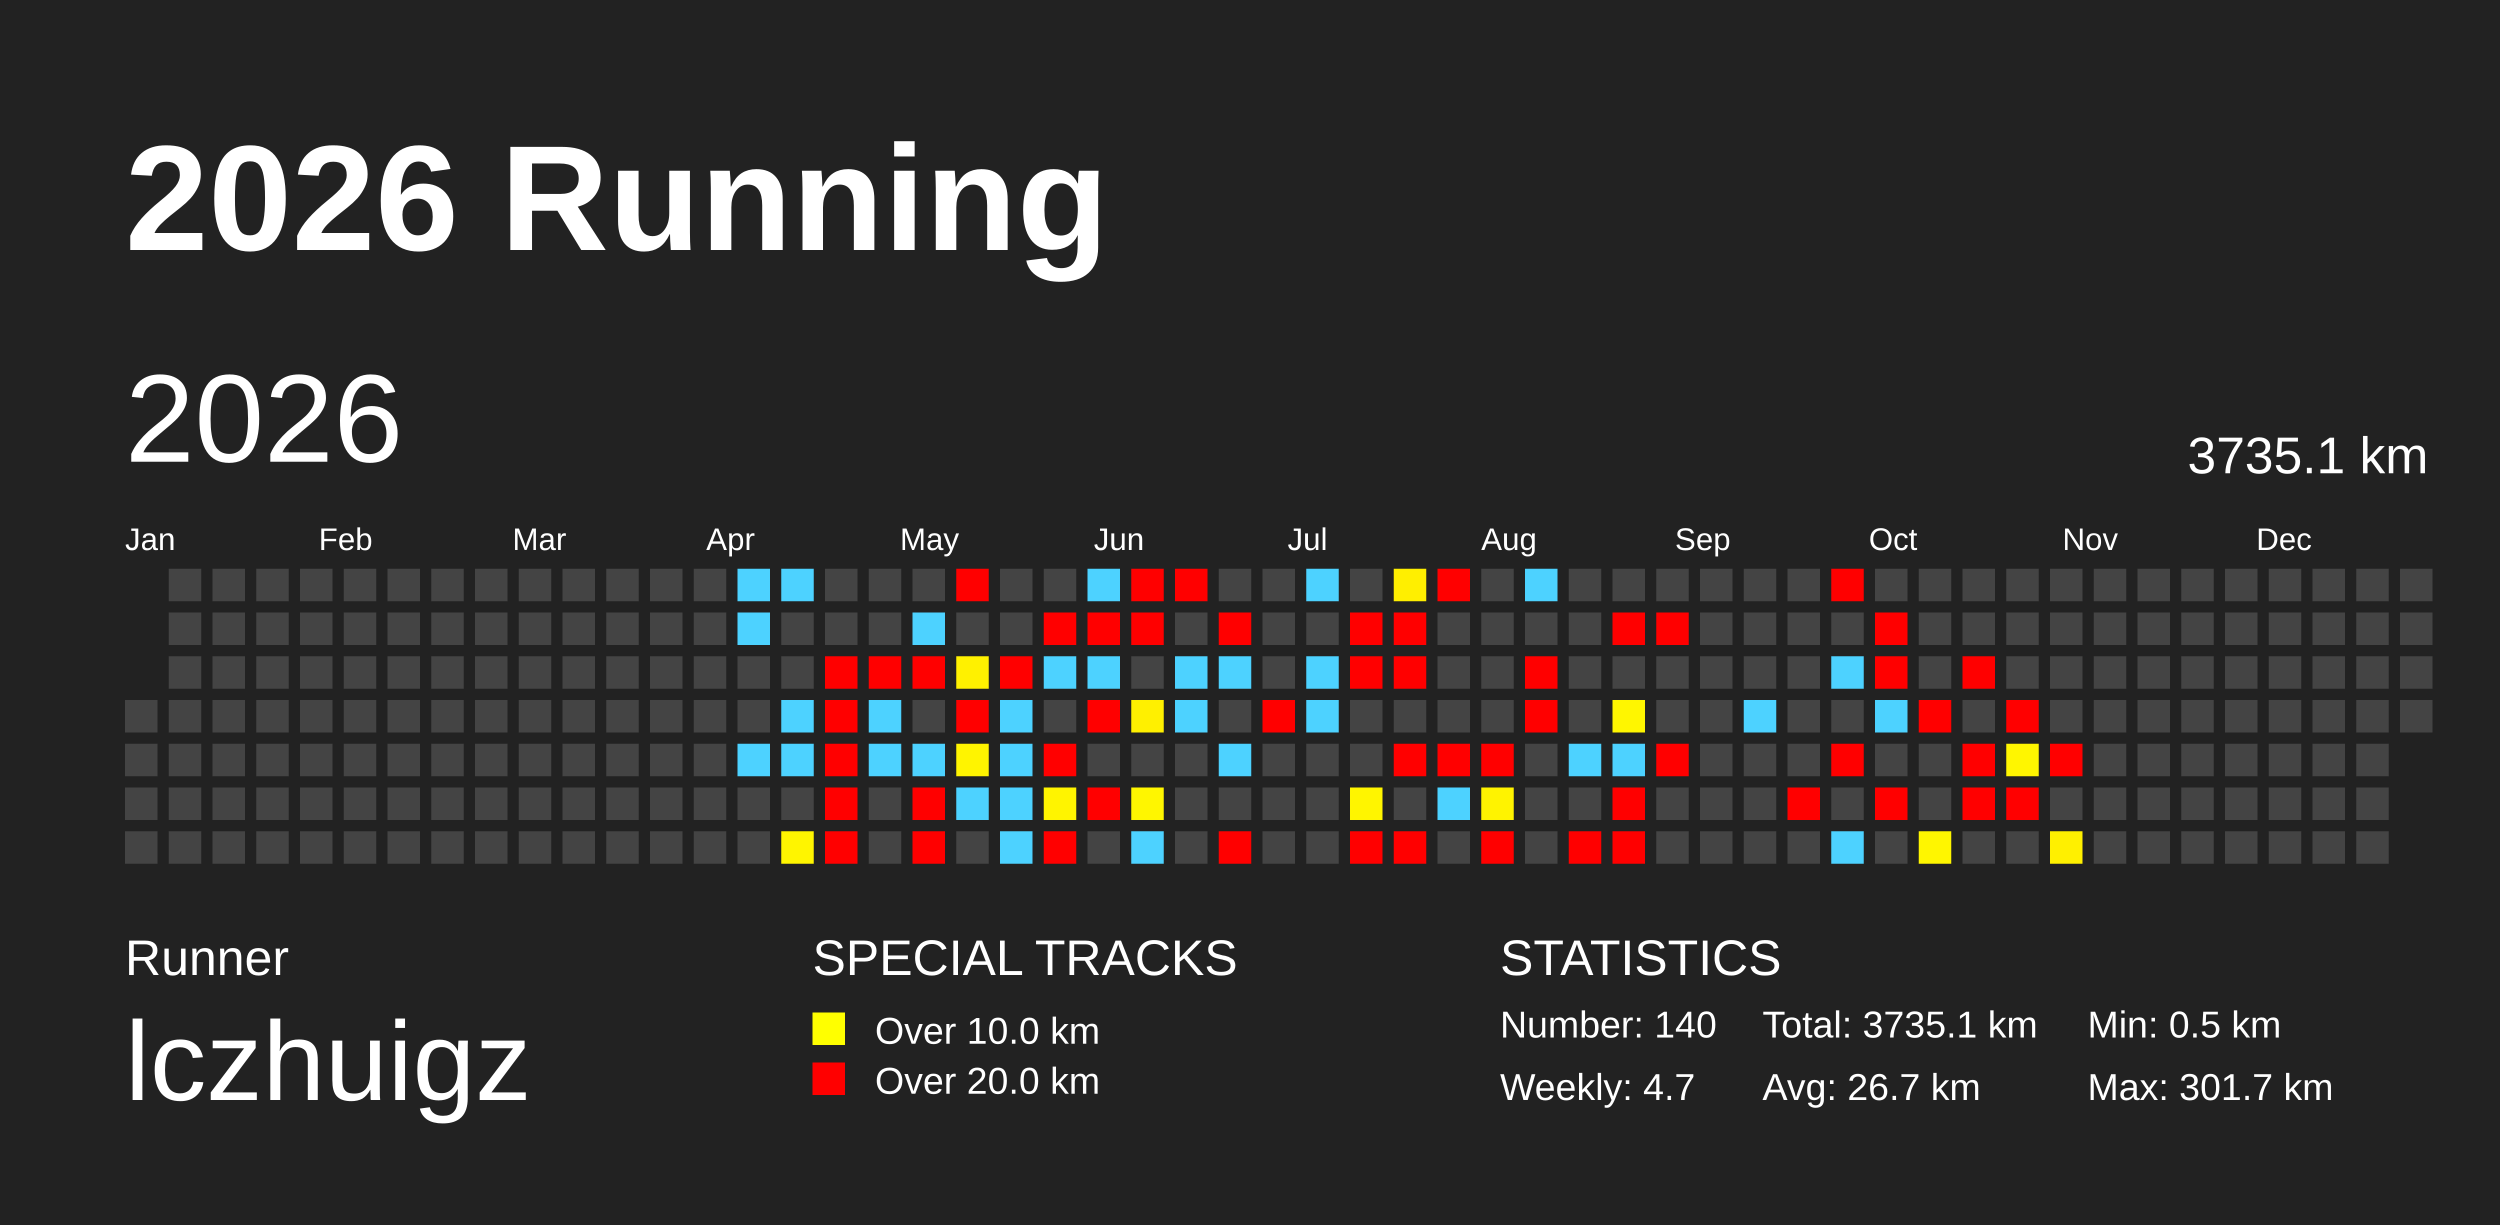
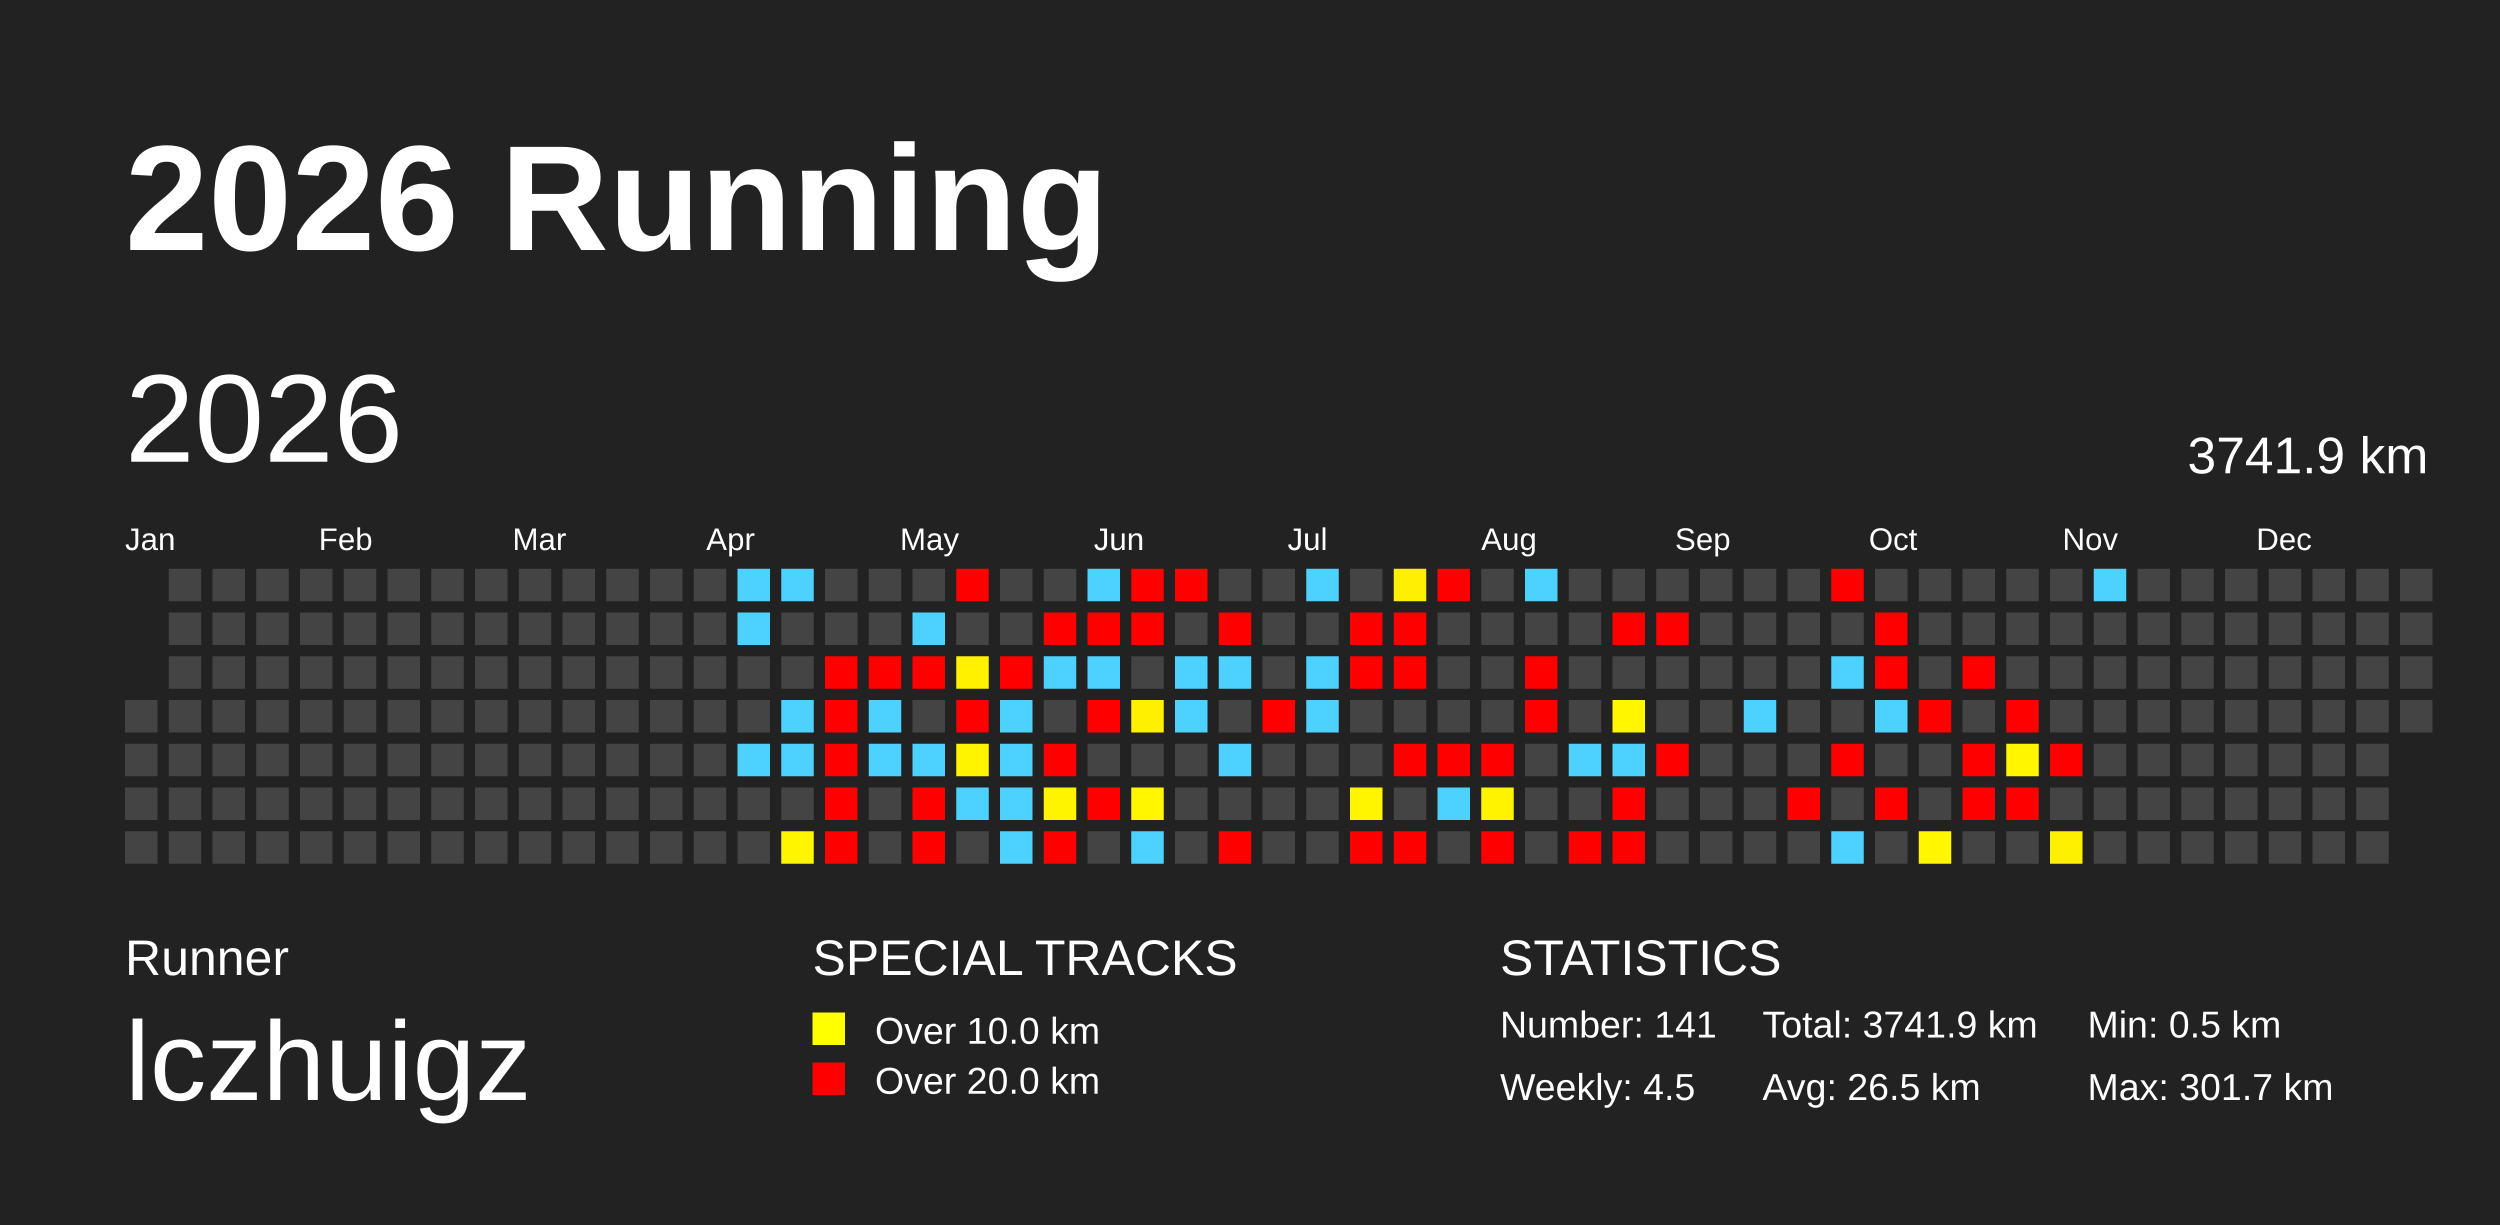
<svg xmlns="http://www.w3.org/2000/svg" baseProfile="full" height="98mm" version="1.1" viewBox="0,0,200,98" width="200mm">
  <defs>
    <pattern height="2" id="indoor-stripe" patternUnits="userSpaceOnUse" width="2">
      <line stroke="white" stroke-opacity="0.45" stroke-width="0.5" x1="0" x2="2" y1="2" y2="0" />
    </pattern>
  </defs>
  <rect fill="#222222" height="98" width="200" x="0" y="0" />
  <text fill="#FFFFFF" style="font-size:12px; font-family:Arial; font-weight:bold;" x="10" y="20">2026 Running</text>
  <text fill="#FFFFFF" style="font-size:4px; font-family:Arial" x="10" y="78">Runner</text>
  <text fill="#FFFFFF" style="font-size:9px; font-family:Arial" x="10" y="88">lczhuigz</text>
  <text fill="#FFFFFF" style="font-size:4px; font-family:Arial" x="65" y="78">SPECIAL TRACKS</text>
  <rect fill="yellow" height="2.6" width="2.6" x="65" y="81" />
  <text fill="#FFFFFF" style="font-size:3px; font-family:Arial" x="70" y="83.5">Over 10.0 km</text>
  <rect fill="red" height="2.6" width="2.6" x="65" y="85" />
  <text fill="#FFFFFF" style="font-size:3px; font-family:Arial" x="70" y="87.5">Over 20.0 km</text>
  <text fill="#FFFFFF" style="font-size:4px; font-family:Arial" x="120" y="78">STATISTICS</text>
-   <text fill="#FFFFFF" style="font-size:3px; font-family:Arial" x="120" y="83">Number: 140</text>
-   <text fill="#FFFFFF" style="font-size:3px; font-family:Arial" x="120" y="88">Weekly: 4.7</text>
-   <text fill="#FFFFFF" style="font-size:3px; font-family:Arial" x="141" y="83">Total: 3735.1 km</text>
-   <text fill="#FFFFFF" style="font-size:3px; font-family:Arial" x="141" y="88">Avg: 26.7 km</text>
+   <text fill="#FFFFFF" style="font-size:3px; font-family:Arial" x="120" y="83">Number: 141</text>
+   <text fill="#FFFFFF" style="font-size:3px; font-family:Arial" x="120" y="88">Weekly: 4.5</text>
+   <text fill="#FFFFFF" style="font-size:3px; font-family:Arial" x="141" y="83">Total: 3741.9 km</text>
+   <text fill="#FFFFFF" style="font-size:3px; font-family:Arial" x="141" y="88">Avg: 26.5 km</text>
  <text fill="#FFFFFF" style="font-size:3px; font-family:Arial" x="167" y="83">Min: 0.5 km</text>
  <text fill="#FFFFFF" style="font-size:3px; font-family:Arial" x="167" y="88">Max: 301.7 km</text>
  <text dominant-baseline="hanging" fill="#FFFFFF" style="font-size:10.0px; font-family:Arial;" x="10" y="30">2026</text>
-   <text dominant-baseline="hanging" fill="#FFFFFF" style="font-size:4.125px; font-family:Arial;" x="175" y="35">3735.1 km</text>
+   <text dominant-baseline="hanging" fill="#FFFFFF" style="font-size:4.125px; font-family:Arial;" x="175" y="35">3741.9 km</text>
  <text fill="#FFFFFF" style="font-size:2.5px; font-family:Arial" x="10.0" y="44">Jan</text>
  <text fill="#FFFFFF" style="font-size:2.5px; font-family:Arial" x="25.5" y="44">Feb</text>
  <text fill="#FFFFFF" style="font-size:2.5px; font-family:Arial" x="41.0" y="44">Mar</text>
  <text fill="#FFFFFF" style="font-size:2.5px; font-family:Arial" x="56.5" y="44">Apr</text>
  <text fill="#FFFFFF" style="font-size:2.5px; font-family:Arial" x="72.0" y="44">May</text>
  <text fill="#FFFFFF" style="font-size:2.5px; font-family:Arial" x="87.5" y="44">Jun</text>
  <text fill="#FFFFFF" style="font-size:2.5px; font-family:Arial" x="103.0" y="44">Jul</text>
  <text fill="#FFFFFF" style="font-size:2.5px; font-family:Arial" x="118.5" y="44">Aug</text>
  <text fill="#FFFFFF" style="font-size:2.5px; font-family:Arial" x="134.0" y="44">Sep</text>
  <text fill="#FFFFFF" style="font-size:2.5px; font-family:Arial" x="149.5" y="44">Oct</text>
  <text fill="#FFFFFF" style="font-size:2.5px; font-family:Arial" x="165.0" y="44">Nov</text>
  <text fill="#FFFFFF" style="font-size:2.5px; font-family:Arial" x="180.5" y="44">Dec</text>
  <rect fill="#444444" height="2.6" width="2.6" x="10.0" y="56.0" />
  <rect fill="#444444" height="2.6" width="2.6" x="10.0" y="59.5" />
  <rect fill="#444444" height="2.6" width="2.6" x="10.0" y="63.0" />
  <rect fill="#444444" height="2.6" width="2.6" x="10.0" y="66.5" />
  <rect fill="#444444" height="2.6" width="2.6" x="13.5" y="45.5" />
  <rect fill="#444444" height="2.6" width="2.6" x="13.5" y="49.0" />
  <rect fill="#444444" height="2.6" width="2.6" x="13.5" y="52.5" />
  <rect fill="#444444" height="2.6" width="2.6" x="13.5" y="56.0" />
  <rect fill="#444444" height="2.6" width="2.6" x="13.5" y="59.5" />
  <rect fill="#444444" height="2.6" width="2.6" x="13.5" y="63.0" />
  <rect fill="#444444" height="2.6" width="2.6" x="13.5" y="66.5" />
  <rect fill="#444444" height="2.6" width="2.6" x="17.0" y="45.5" />
  <rect fill="#444444" height="2.6" width="2.6" x="17.0" y="49.0" />
  <rect fill="#444444" height="2.6" width="2.6" x="17.0" y="52.5" />
  <rect fill="#444444" height="2.6" width="2.6" x="17.0" y="56.0" />
  <rect fill="#444444" height="2.6" width="2.6" x="17.0" y="59.5" />
  <rect fill="#444444" height="2.6" width="2.6" x="17.0" y="63.0" />
  <rect fill="#444444" height="2.6" width="2.6" x="17.0" y="66.5" />
  <rect fill="#444444" height="2.6" width="2.6" x="20.5" y="45.5" />
  <rect fill="#444444" height="2.6" width="2.6" x="20.5" y="49.0" />
  <rect fill="#444444" height="2.6" width="2.6" x="20.5" y="52.5" />
  <rect fill="#444444" height="2.6" width="2.6" x="20.5" y="56.0" />
  <rect fill="#444444" height="2.6" width="2.6" x="20.5" y="59.5" />
  <rect fill="#444444" height="2.6" width="2.6" x="20.5" y="63.0" />
  <rect fill="#444444" height="2.6" width="2.6" x="20.5" y="66.5" />
  <rect fill="#444444" height="2.6" width="2.6" x="24.0" y="45.5" />
  <rect fill="#444444" height="2.6" width="2.6" x="24.0" y="49.0" />
  <rect fill="#444444" height="2.6" width="2.6" x="24.0" y="52.5" />
  <rect fill="#444444" height="2.6" width="2.6" x="24.0" y="56.0" />
  <rect fill="#444444" height="2.6" width="2.6" x="24.0" y="59.5" />
  <rect fill="#444444" height="2.6" width="2.6" x="24.0" y="63.0" />
  <rect fill="#444444" height="2.6" width="2.6" x="24.0" y="66.5" />
  <rect fill="#444444" height="2.6" width="2.6" x="27.5" y="45.5" />
  <rect fill="#444444" height="2.6" width="2.6" x="27.5" y="49.0" />
  <rect fill="#444444" height="2.6" width="2.6" x="27.5" y="52.5" />
  <rect fill="#444444" height="2.6" width="2.6" x="27.5" y="56.0" />
  <rect fill="#444444" height="2.6" width="2.6" x="27.5" y="59.5" />
  <rect fill="#444444" height="2.6" width="2.6" x="27.5" y="63.0" />
  <rect fill="#444444" height="2.6" width="2.6" x="27.5" y="66.5" />
  <rect fill="#444444" height="2.6" width="2.6" x="31.0" y="45.5" />
  <rect fill="#444444" height="2.6" width="2.6" x="31.0" y="49.0" />
  <rect fill="#444444" height="2.6" width="2.6" x="31.0" y="52.5" />
  <rect fill="#444444" height="2.6" width="2.6" x="31.0" y="56.0" />
  <rect fill="#444444" height="2.6" width="2.6" x="31.0" y="59.5" />
  <rect fill="#444444" height="2.6" width="2.6" x="31.0" y="63.0" />
  <rect fill="#444444" height="2.6" width="2.6" x="31.0" y="66.5" />
  <rect fill="#444444" height="2.6" width="2.6" x="34.5" y="45.5" />
  <rect fill="#444444" height="2.6" width="2.6" x="34.5" y="49.0" />
  <rect fill="#444444" height="2.6" width="2.6" x="34.5" y="52.5" />
  <rect fill="#444444" height="2.6" width="2.6" x="34.5" y="56.0" />
  <rect fill="#444444" height="2.6" width="2.6" x="34.5" y="59.5" />
  <rect fill="#444444" height="2.6" width="2.6" x="34.5" y="63.0" />
  <rect fill="#444444" height="2.6" width="2.6" x="34.5" y="66.5" />
  <rect fill="#444444" height="2.6" width="2.6" x="38.0" y="45.5" />
  <rect fill="#444444" height="2.6" width="2.6" x="38.0" y="49.0" />
  <rect fill="#444444" height="2.6" width="2.6" x="38.0" y="52.5" />
  <rect fill="#444444" height="2.6" width="2.6" x="38.0" y="56.0" />
  <rect fill="#444444" height="2.6" width="2.6" x="38.0" y="59.5" />
  <rect fill="#444444" height="2.6" width="2.6" x="38.0" y="63.0" />
  <rect fill="#444444" height="2.6" width="2.6" x="38.0" y="66.5" />
  <rect fill="#444444" height="2.6" width="2.6" x="41.5" y="45.5" />
  <rect fill="#444444" height="2.6" width="2.6" x="41.5" y="49.0" />
  <rect fill="#444444" height="2.6" width="2.6" x="41.5" y="52.5" />
  <rect fill="#444444" height="2.6" width="2.6" x="41.5" y="56.0" />
  <rect fill="#444444" height="2.6" width="2.6" x="41.5" y="59.5" />
  <rect fill="#444444" height="2.6" width="2.6" x="41.5" y="63.0" />
  <rect fill="#444444" height="2.6" width="2.6" x="41.5" y="66.5" />
  <rect fill="#444444" height="2.6" width="2.6" x="45.0" y="45.5" />
  <rect fill="#444444" height="2.6" width="2.6" x="45.0" y="49.0" />
  <rect fill="#444444" height="2.6" width="2.6" x="45.0" y="52.5" />
  <rect fill="#444444" height="2.6" width="2.6" x="45.0" y="56.0" />
  <rect fill="#444444" height="2.6" width="2.6" x="45.0" y="59.5" />
  <rect fill="#444444" height="2.6" width="2.6" x="45.0" y="63.0" />
  <rect fill="#444444" height="2.6" width="2.6" x="45.0" y="66.5" />
  <rect fill="#444444" height="2.6" width="2.6" x="48.5" y="45.5" />
  <rect fill="#444444" height="2.6" width="2.6" x="48.5" y="49.0" />
  <rect fill="#444444" height="2.6" width="2.6" x="48.5" y="52.5" />
  <rect fill="#444444" height="2.6" width="2.6" x="48.5" y="56.0" />
  <rect fill="#444444" height="2.6" width="2.6" x="48.5" y="59.5" />
  <rect fill="#444444" height="2.6" width="2.6" x="48.5" y="63.0" />
  <rect fill="#444444" height="2.6" width="2.6" x="48.5" y="66.5" />
  <rect fill="#444444" height="2.6" width="2.6" x="52.0" y="45.5" />
  <rect fill="#444444" height="2.6" width="2.6" x="52.0" y="49.0" />
  <rect fill="#444444" height="2.6" width="2.6" x="52.0" y="52.5" />
  <rect fill="#444444" height="2.6" width="2.6" x="52.0" y="56.0" />
  <rect fill="#444444" height="2.6" width="2.6" x="52.0" y="59.5" />
  <rect fill="#444444" height="2.6" width="2.6" x="52.0" y="63.0" />
  <rect fill="#444444" height="2.6" width="2.6" x="52.0" y="66.5" />
  <rect fill="#444444" height="2.6" width="2.6" x="55.5" y="45.5" />
  <rect fill="#444444" height="2.6" width="2.6" x="55.5" y="49.0" />
  <rect fill="#444444" height="2.6" width="2.6" x="55.5" y="52.5" />
  <rect fill="#444444" height="2.6" width="2.6" x="55.5" y="56.0" />
  <rect fill="#444444" height="2.6" width="2.6" x="55.5" y="59.5" />
  <rect fill="#444444" height="2.6" width="2.6" x="55.5" y="63.0" />
  <rect fill="#444444" height="2.6" width="2.6" x="55.5" y="66.5" />
  <rect fill="#4dd2ff" height="2.6" width="2.6" x="59.0" y="45.5" />
  <rect fill="#4dd2ff" height="2.6" width="2.6" x="59.0" y="49.0" />
  <rect fill="#444444" height="2.6" width="2.6" x="59.0" y="52.5" />
  <rect fill="#444444" height="2.6" width="2.6" x="59.0" y="56.0" />
  <rect fill="#4dd2ff" height="2.6" width="2.6" x="59.0" y="59.5" />
  <rect fill="#444444" height="2.6" width="2.6" x="59.0" y="63.0" />
  <rect fill="#444444" height="2.6" width="2.6" x="59.0" y="66.5" />
  <rect fill="#4dd2ff" height="2.6" width="2.6" x="62.5" y="45.5" />
  <rect fill="#444444" height="2.6" width="2.6" x="62.5" y="49.0" />
  <rect fill="#444444" height="2.6" width="2.6" x="62.5" y="52.5" />
  <rect fill="#4dd2ff" height="2.6" width="2.6" x="62.5" y="56.0" />
  <rect fill="#4dd2ff" height="2.6" width="2.6" x="62.5" y="59.5" />
  <rect fill="#444444" height="2.6" width="2.6" x="62.5" y="63.0" />
  <rect fill="#fff500" height="2.6" width="2.6" x="62.5" y="66.5" />
  <rect fill="#444444" height="2.6" width="2.6" x="66.0" y="45.5" />
  <rect fill="#444444" height="2.6" width="2.6" x="66.0" y="49.0" />
  <rect fill="red" height="2.6" width="2.6" x="66.0" y="52.5" />
  <rect fill="red" height="2.6" width="2.6" x="66.0" y="56.0" />
  <rect fill="red" height="2.6" width="2.6" x="66.0" y="59.5" />
  <rect fill="red" height="2.6" width="2.6" x="66.0" y="63.0" />
  <rect fill="red" height="2.6" width="2.6" x="66.0" y="66.5" />
  <rect fill="#444444" height="2.6" width="2.6" x="69.5" y="45.5" />
  <rect fill="#444444" height="2.6" width="2.6" x="69.5" y="49.0" />
  <rect fill="red" height="2.6" width="2.6" x="69.5" y="52.5" />
  <rect fill="#4dd2ff" height="2.6" width="2.6" x="69.5" y="56.0" />
  <rect fill="#4dd2ff" height="2.6" width="2.6" x="69.5" y="59.5" />
  <rect fill="#444444" height="2.6" width="2.6" x="69.5" y="63.0" />
  <rect fill="#444444" height="2.6" width="2.6" x="69.5" y="66.5" />
  <rect fill="#444444" height="2.6" width="2.6" x="73.0" y="45.5" />
  <rect fill="#4dd2ff" height="2.6" width="2.6" x="73.0" y="49.0" />
  <rect fill="red" height="2.6" width="2.6" x="73.0" y="52.5" />
  <rect fill="#444444" height="2.6" width="2.6" x="73.0" y="56.0" />
  <rect fill="#4dd2ff" height="2.6" width="2.6" x="73.0" y="59.5" />
  <rect fill="red" height="2.6" width="2.6" x="73.0" y="63.0" />
  <rect fill="red" height="2.6" width="2.6" x="73.0" y="66.5" />
  <rect fill="red" height="2.6" width="2.6" x="76.5" y="45.5" />
  <rect fill="#444444" height="2.6" width="2.6" x="76.5" y="49.0" />
  <rect fill="#fff100" height="2.6" width="2.6" x="76.5" y="52.5" />
  <rect fill="red" height="2.6" width="2.6" x="76.5" y="56.0" />
  <rect fill="#fff400" height="2.6" width="2.6" x="76.5" y="59.5" />
  <rect fill="#4dd2ff" height="2.6" width="2.6" x="76.5" y="63.0" />
  <rect fill="#444444" height="2.6" width="2.6" x="76.5" y="66.5" />
  <rect fill="#444444" height="2.6" width="2.6" x="80.0" y="45.5" />
  <rect fill="#444444" height="2.6" width="2.6" x="80.0" y="49.0" />
  <rect fill="red" height="2.6" width="2.6" x="80.0" y="52.5" />
  <rect fill="#4dd2ff" height="2.6" width="2.6" x="80.0" y="56.0" />
  <rect fill="#4dd2ff" height="2.6" width="2.6" x="80.0" y="59.5" />
  <rect fill="#4dd2ff" height="2.6" width="2.6" x="80.0" y="63.0" />
  <rect fill="#4dd2ff" height="2.6" width="2.6" x="80.0" y="66.5" />
  <rect fill="#444444" height="2.6" width="2.6" x="83.5" y="45.5" />
  <rect fill="red" height="2.6" width="2.6" x="83.5" y="49.0" />
  <rect fill="#4dd2ff" height="2.6" width="2.6" x="83.5" y="52.5" />
  <rect fill="#444444" height="2.6" width="2.6" x="83.5" y="56.0" />
  <rect fill="red" height="2.6" width="2.6" x="83.5" y="59.5" />
  <rect fill="#fff400" height="2.6" width="2.6" x="83.5" y="63.0" />
  <rect fill="red" height="2.6" width="2.6" x="83.5" y="66.5" />
  <rect fill="#4dd2ff" height="2.6" width="2.6" x="87.0" y="45.5" />
  <rect fill="red" height="2.6" width="2.6" x="87.0" y="49.0" />
  <rect fill="#4dd2ff" height="2.6" width="2.6" x="87.0" y="52.5" />
  <rect fill="red" height="2.6" width="2.6" x="87.0" y="56.0" />
  <rect fill="#444444" height="2.6" width="2.6" x="87.0" y="59.5" />
  <rect fill="red" height="2.6" width="2.6" x="87.0" y="63.0" />
  <rect fill="#444444" height="2.6" width="2.6" x="87.0" y="66.5" />
  <rect fill="red" height="2.6" width="2.6" x="90.5" y="45.5" />
  <rect fill="red" height="2.6" width="2.6" x="90.5" y="49.0" />
  <rect fill="#444444" height="2.6" width="2.6" x="90.5" y="52.5" />
  <rect fill="#fff000" height="2.6" width="2.6" x="90.5" y="56.0" />
  <rect fill="#444444" height="2.6" width="2.6" x="90.5" y="59.5" />
  <rect fill="#fff600" height="2.6" width="2.6" x="90.5" y="63.0" />
  <rect fill="#4dd2ff" height="2.6" width="2.6" x="90.5" y="66.5" />
  <rect fill="red" height="2.6" width="2.6" x="94.0" y="45.5" />
  <rect fill="#444444" height="2.6" width="2.6" x="94.0" y="49.0" />
  <rect fill="#4dd2ff" height="2.6" width="2.6" x="94.0" y="52.5" />
  <rect fill="#4dd2ff" height="2.6" width="2.6" x="94.0" y="56.0" />
  <rect fill="#444444" height="2.6" width="2.6" x="94.0" y="59.5" />
  <rect fill="#444444" height="2.6" width="2.6" x="94.0" y="63.0" />
  <rect fill="#444444" height="2.6" width="2.6" x="94.0" y="66.5" />
  <rect fill="#444444" height="2.6" width="2.6" x="97.5" y="45.5" />
  <rect fill="red" height="2.6" width="2.6" x="97.5" y="49.0" />
  <rect fill="#4dd2ff" height="2.6" width="2.6" x="97.5" y="52.5" />
  <rect fill="#444444" height="2.6" width="2.6" x="97.5" y="56.0" />
  <rect fill="#4dd2ff" height="2.6" width="2.6" x="97.5" y="59.5" />
  <rect fill="#444444" height="2.6" width="2.6" x="97.5" y="63.0" />
  <rect fill="red" height="2.6" width="2.6" x="97.5" y="66.5" />
  <rect fill="#444444" height="2.6" width="2.6" x="101.0" y="45.5" />
  <rect fill="#444444" height="2.6" width="2.6" x="101.0" y="49.0" />
  <rect fill="#444444" height="2.6" width="2.6" x="101.0" y="52.5" />
  <rect fill="red" height="2.6" width="2.6" x="101.0" y="56.0" />
  <rect fill="#444444" height="2.6" width="2.6" x="101.0" y="59.5" />
  <rect fill="#444444" height="2.6" width="2.6" x="101.0" y="63.0" />
  <rect fill="#444444" height="2.6" width="2.6" x="101.0" y="66.5" />
  <rect fill="#4dd2ff" height="2.6" width="2.6" x="104.5" y="45.5" />
  <rect fill="#444444" height="2.6" width="2.6" x="104.5" y="49.0" />
  <rect fill="#4dd2ff" height="2.6" width="2.6" x="104.5" y="52.5" />
  <rect fill="#4dd2ff" height="2.6" width="2.6" x="104.5" y="56.0" />
  <rect fill="#444444" height="2.6" width="2.6" x="104.5" y="59.5" />
  <rect fill="#444444" height="2.6" width="2.6" x="104.5" y="63.0" />
  <rect fill="#444444" height="2.6" width="2.6" x="104.5" y="66.5" />
  <rect fill="#444444" height="2.6" width="2.6" x="108.0" y="45.5" />
  <rect fill="red" height="2.6" width="2.6" x="108.0" y="49.0" />
  <rect fill="red" height="2.6" width="2.6" x="108.0" y="52.5" />
  <rect fill="#444444" height="2.6" width="2.6" x="108.0" y="56.0" />
  <rect fill="#444444" height="2.6" width="2.6" x="108.0" y="59.5" />
  <rect fill="#fff500" height="2.6" width="2.6" x="108.0" y="63.0" />
  <rect fill="red" height="2.6" width="2.6" x="108.0" y="66.5" />
  <rect fill="#ffef00" height="2.6" width="2.6" x="111.5" y="45.5" />
  <rect fill="red" height="2.6" width="2.6" x="111.5" y="49.0" />
  <rect fill="red" height="2.6" width="2.6" x="111.5" y="52.5" />
  <rect fill="#444444" height="2.6" width="2.6" x="111.5" y="56.0" />
  <rect fill="red" height="2.6" width="2.6" x="111.5" y="59.5" />
  <rect fill="#444444" height="2.6" width="2.6" x="111.5" y="63.0" />
  <rect fill="red" height="2.6" width="2.6" x="111.5" y="66.5" />
  <rect fill="red" height="2.6" width="2.6" x="115.0" y="45.5" />
  <rect fill="#444444" height="2.6" width="2.6" x="115.0" y="49.0" />
  <rect fill="#444444" height="2.6" width="2.6" x="115.0" y="52.5" />
  <rect fill="#444444" height="2.6" width="2.6" x="115.0" y="56.0" />
  <rect fill="red" height="2.6" width="2.6" x="115.0" y="59.5" />
  <rect fill="#4dd2ff" height="2.6" width="2.6" x="115.0" y="63.0" />
  <rect fill="#444444" height="2.6" width="2.6" x="115.0" y="66.5" />
  <rect fill="#444444" height="2.6" width="2.6" x="118.5" y="45.5" />
  <rect fill="#444444" height="2.6" width="2.6" x="118.5" y="49.0" />
  <rect fill="#444444" height="2.6" width="2.6" x="118.5" y="52.5" />
  <rect fill="#444444" height="2.6" width="2.6" x="118.5" y="56.0" />
  <rect fill="red" height="2.6" width="2.6" x="118.5" y="59.5" />
  <rect fill="#fff300" height="2.6" width="2.6" x="118.5" y="63.0" />
  <rect fill="red" height="2.6" width="2.6" x="118.5" y="66.5" />
  <rect fill="#4dd2ff" height="2.6" width="2.6" x="122.0" y="45.5" />
  <rect fill="#444444" height="2.6" width="2.6" x="122.0" y="49.0" />
  <rect fill="red" height="2.6" width="2.6" x="122.0" y="52.5" />
  <rect fill="red" height="2.6" width="2.6" x="122.0" y="56.0" />
  <rect fill="#444444" height="2.6" width="2.6" x="122.0" y="59.5" />
  <rect fill="#444444" height="2.6" width="2.6" x="122.0" y="63.0" />
  <rect fill="#444444" height="2.6" width="2.6" x="122.0" y="66.5" />
  <rect fill="#444444" height="2.6" width="2.6" x="125.5" y="45.5" />
  <rect fill="#444444" height="2.6" width="2.6" x="125.5" y="49.0" />
  <rect fill="#444444" height="2.6" width="2.6" x="125.5" y="52.5" />
  <rect fill="#444444" height="2.6" width="2.6" x="125.5" y="56.0" />
  <rect fill="#4dd2ff" height="2.6" width="2.6" x="125.5" y="59.5" />
  <rect fill="#444444" height="2.6" width="2.6" x="125.5" y="63.0" />
  <rect fill="red" height="2.6" width="2.6" x="125.5" y="66.5" />
  <rect fill="#444444" height="2.6" width="2.6" x="129.0" y="45.5" />
  <rect fill="red" height="2.6" width="2.6" x="129.0" y="49.0" />
  <rect fill="#444444" height="2.6" width="2.6" x="129.0" y="52.5" />
  <rect fill="#fff600" height="2.6" width="2.6" x="129.0" y="56.0" />
  <rect fill="#4dd2ff" height="2.6" width="2.6" x="129.0" y="59.5" />
  <rect fill="red" height="2.6" width="2.6" x="129.0" y="63.0" />
  <rect fill="red" height="2.6" width="2.6" x="129.0" y="66.5" />
  <rect fill="#444444" height="2.6" width="2.6" x="132.5" y="45.5" />
  <rect fill="red" height="2.6" width="2.6" x="132.5" y="49.0" />
  <rect fill="#444444" height="2.6" width="2.6" x="132.5" y="52.5" />
  <rect fill="#444444" height="2.6" width="2.6" x="132.5" y="56.0" />
  <rect fill="red" height="2.6" width="2.6" x="132.5" y="59.5" />
  <rect fill="#444444" height="2.6" width="2.6" x="132.5" y="63.0" />
  <rect fill="#444444" height="2.6" width="2.6" x="132.5" y="66.5" />
  <rect fill="#444444" height="2.6" width="2.6" x="136.0" y="45.5" />
  <rect fill="#444444" height="2.6" width="2.6" x="136.0" y="49.0" />
  <rect fill="#444444" height="2.6" width="2.6" x="136.0" y="52.5" />
  <rect fill="#444444" height="2.6" width="2.6" x="136.0" y="56.0" />
  <rect fill="#444444" height="2.6" width="2.6" x="136.0" y="59.5" />
  <rect fill="#444444" height="2.6" width="2.6" x="136.0" y="63.0" />
  <rect fill="#444444" height="2.6" width="2.6" x="136.0" y="66.5" />
  <rect fill="#444444" height="2.6" width="2.6" x="139.5" y="45.5" />
  <rect fill="#444444" height="2.6" width="2.6" x="139.5" y="49.0" />
  <rect fill="#444444" height="2.6" width="2.6" x="139.5" y="52.5" />
  <rect fill="#4dd2ff" height="2.6" width="2.6" x="139.5" y="56.0" />
  <rect fill="#444444" height="2.6" width="2.6" x="139.5" y="59.5" />
  <rect fill="#444444" height="2.6" width="2.6" x="139.5" y="63.0" />
  <rect fill="#444444" height="2.6" width="2.6" x="139.5" y="66.5" />
  <rect fill="#444444" height="2.6" width="2.6" x="143.0" y="45.5" />
  <rect fill="#444444" height="2.6" width="2.6" x="143.0" y="49.0" />
  <rect fill="#444444" height="2.6" width="2.6" x="143.0" y="52.5" />
  <rect fill="#444444" height="2.6" width="2.6" x="143.0" y="56.0" />
  <rect fill="#444444" height="2.6" width="2.6" x="143.0" y="59.5" />
  <rect fill="red" height="2.6" width="2.6" x="143.0" y="63.0" />
  <rect fill="#444444" height="2.6" width="2.6" x="143.0" y="66.5" />
  <rect fill="red" height="2.6" width="2.6" x="146.5" y="45.5" />
  <rect fill="#444444" height="2.6" width="2.6" x="146.5" y="49.0" />
  <rect fill="#4dd2ff" height="2.6" width="2.6" x="146.5" y="52.5" />
  <rect fill="#444444" height="2.6" width="2.6" x="146.5" y="56.0" />
  <rect fill="red" height="2.6" width="2.6" x="146.5" y="59.5" />
  <rect fill="#444444" height="2.6" width="2.6" x="146.5" y="63.0" />
  <rect fill="#4dd2ff" height="2.6" width="2.6" x="146.5" y="66.5" />
  <rect fill="#444444" height="2.6" width="2.6" x="150.0" y="45.5" />
  <rect fill="red" height="2.6" width="2.6" x="150.0" y="49.0" />
  <rect fill="red" height="2.6" width="2.6" x="150.0" y="52.5" />
  <rect fill="#4dd2ff" height="2.6" width="2.6" x="150.0" y="56.0" />
  <rect fill="#444444" height="2.6" width="2.6" x="150.0" y="59.5" />
  <rect fill="red" height="2.6" width="2.6" x="150.0" y="63.0" />
  <rect fill="#444444" height="2.6" width="2.6" x="150.0" y="66.5" />
  <rect fill="#444444" height="2.6" width="2.6" x="153.5" y="45.5" />
  <rect fill="#444444" height="2.6" width="2.6" x="153.5" y="49.0" />
  <rect fill="#444444" height="2.6" width="2.6" x="153.5" y="52.5" />
  <rect fill="red" height="2.6" width="2.6" x="153.5" y="56.0" />
  <rect fill="#444444" height="2.6" width="2.6" x="153.5" y="59.5" />
  <rect fill="#444444" height="2.6" width="2.6" x="153.5" y="63.0" />
  <rect fill="#fff600" height="2.6" width="2.6" x="153.5" y="66.5" />
  <rect fill="#444444" height="2.6" width="2.6" x="157.0" y="45.5" />
  <rect fill="#444444" height="2.6" width="2.6" x="157.0" y="49.0" />
  <rect fill="red" height="2.6" width="2.6" x="157.0" y="52.5" />
  <rect fill="#444444" height="2.6" width="2.6" x="157.0" y="56.0" />
  <rect fill="red" height="2.6" width="2.6" x="157.0" y="59.5" />
  <rect fill="red" height="2.6" width="2.6" x="157.0" y="63.0" />
  <rect fill="#444444" height="2.6" width="2.6" x="157.0" y="66.5" />
  <rect fill="#444444" height="2.6" width="2.6" x="160.5" y="45.5" />
  <rect fill="#444444" height="2.6" width="2.6" x="160.5" y="49.0" />
  <rect fill="#444444" height="2.6" width="2.6" x="160.5" y="52.5" />
  <rect fill="red" height="2.6" width="2.6" x="160.5" y="56.0" />
  <rect fill="#fff600" height="2.6" width="2.6" x="160.5" y="59.5" />
  <rect fill="red" height="2.6" width="2.6" x="160.5" y="63.0" />
  <rect fill="#444444" height="2.6" width="2.6" x="160.5" y="66.5" />
  <rect fill="#444444" height="2.6" width="2.6" x="164.0" y="45.5" />
  <rect fill="#444444" height="2.6" width="2.6" x="164.0" y="49.0" />
  <rect fill="#444444" height="2.6" width="2.6" x="164.0" y="52.5" />
  <rect fill="#444444" height="2.6" width="2.6" x="164.0" y="56.0" />
  <rect fill="red" height="2.6" width="2.6" x="164.0" y="59.5" />
  <rect fill="#444444" height="2.6" width="2.6" x="164.0" y="63.0" />
  <rect fill="#fff000" height="2.6" width="2.6" x="164.0" y="66.5" />
-   <rect fill="#444444" height="2.6" width="2.6" x="167.5" y="45.5" />
+   <rect fill="#4dd2ff" height="2.6" width="2.6" x="167.5" y="45.5" />
  <rect fill="#444444" height="2.6" width="2.6" x="167.5" y="49.0" />
  <rect fill="#444444" height="2.6" width="2.6" x="167.5" y="52.5" />
  <rect fill="#444444" height="2.6" width="2.6" x="167.5" y="56.0" />
  <rect fill="#444444" height="2.6" width="2.6" x="167.5" y="59.5" />
  <rect fill="#444444" height="2.6" width="2.6" x="167.5" y="63.0" />
  <rect fill="#444444" height="2.6" width="2.6" x="167.5" y="66.5" />
  <rect fill="#444444" height="2.6" width="2.6" x="171.0" y="45.5" />
  <rect fill="#444444" height="2.6" width="2.6" x="171.0" y="49.0" />
  <rect fill="#444444" height="2.6" width="2.6" x="171.0" y="52.5" />
  <rect fill="#444444" height="2.6" width="2.6" x="171.0" y="56.0" />
  <rect fill="#444444" height="2.6" width="2.6" x="171.0" y="59.5" />
  <rect fill="#444444" height="2.6" width="2.6" x="171.0" y="63.0" />
  <rect fill="#444444" height="2.6" width="2.6" x="171.0" y="66.5" />
  <rect fill="#444444" height="2.6" width="2.6" x="174.5" y="45.5" />
  <rect fill="#444444" height="2.6" width="2.6" x="174.5" y="49.0" />
  <rect fill="#444444" height="2.6" width="2.6" x="174.5" y="52.5" />
  <rect fill="#444444" height="2.6" width="2.6" x="174.5" y="56.0" />
  <rect fill="#444444" height="2.6" width="2.6" x="174.5" y="59.5" />
  <rect fill="#444444" height="2.6" width="2.6" x="174.5" y="63.0" />
  <rect fill="#444444" height="2.6" width="2.6" x="174.5" y="66.5" />
  <rect fill="#444444" height="2.6" width="2.6" x="178.0" y="45.5" />
  <rect fill="#444444" height="2.6" width="2.6" x="178.0" y="49.0" />
  <rect fill="#444444" height="2.6" width="2.6" x="178.0" y="52.5" />
  <rect fill="#444444" height="2.6" width="2.6" x="178.0" y="56.0" />
  <rect fill="#444444" height="2.6" width="2.6" x="178.0" y="59.5" />
  <rect fill="#444444" height="2.6" width="2.6" x="178.0" y="63.0" />
  <rect fill="#444444" height="2.6" width="2.6" x="178.0" y="66.5" />
  <rect fill="#444444" height="2.6" width="2.6" x="181.5" y="45.5" />
  <rect fill="#444444" height="2.6" width="2.6" x="181.5" y="49.0" />
  <rect fill="#444444" height="2.6" width="2.6" x="181.5" y="52.5" />
  <rect fill="#444444" height="2.6" width="2.6" x="181.5" y="56.0" />
  <rect fill="#444444" height="2.6" width="2.6" x="181.5" y="59.5" />
  <rect fill="#444444" height="2.6" width="2.6" x="181.5" y="63.0" />
  <rect fill="#444444" height="2.6" width="2.6" x="181.5" y="66.5" />
  <rect fill="#444444" height="2.6" width="2.6" x="185.0" y="45.5" />
  <rect fill="#444444" height="2.6" width="2.6" x="185.0" y="49.0" />
  <rect fill="#444444" height="2.6" width="2.6" x="185.0" y="52.5" />
  <rect fill="#444444" height="2.6" width="2.6" x="185.0" y="56.0" />
  <rect fill="#444444" height="2.6" width="2.6" x="185.0" y="59.5" />
  <rect fill="#444444" height="2.6" width="2.6" x="185.0" y="63.0" />
  <rect fill="#444444" height="2.6" width="2.6" x="185.0" y="66.5" />
  <rect fill="#444444" height="2.6" width="2.6" x="188.5" y="45.5" />
  <rect fill="#444444" height="2.6" width="2.6" x="188.5" y="49.0" />
  <rect fill="#444444" height="2.6" width="2.6" x="188.5" y="52.5" />
  <rect fill="#444444" height="2.6" width="2.6" x="188.5" y="56.0" />
  <rect fill="#444444" height="2.6" width="2.6" x="188.5" y="59.5" />
  <rect fill="#444444" height="2.6" width="2.6" x="188.5" y="63.0" />
  <rect fill="#444444" height="2.6" width="2.6" x="188.5" y="66.5" />
  <rect fill="#444444" height="2.6" width="2.6" x="192.0" y="45.5" />
  <rect fill="#444444" height="2.6" width="2.6" x="192.0" y="49.0" />
  <rect fill="#444444" height="2.6" width="2.6" x="192.0" y="52.5" />
  <rect fill="#444444" height="2.6" width="2.6" x="192.0" y="56.0" />
</svg>
